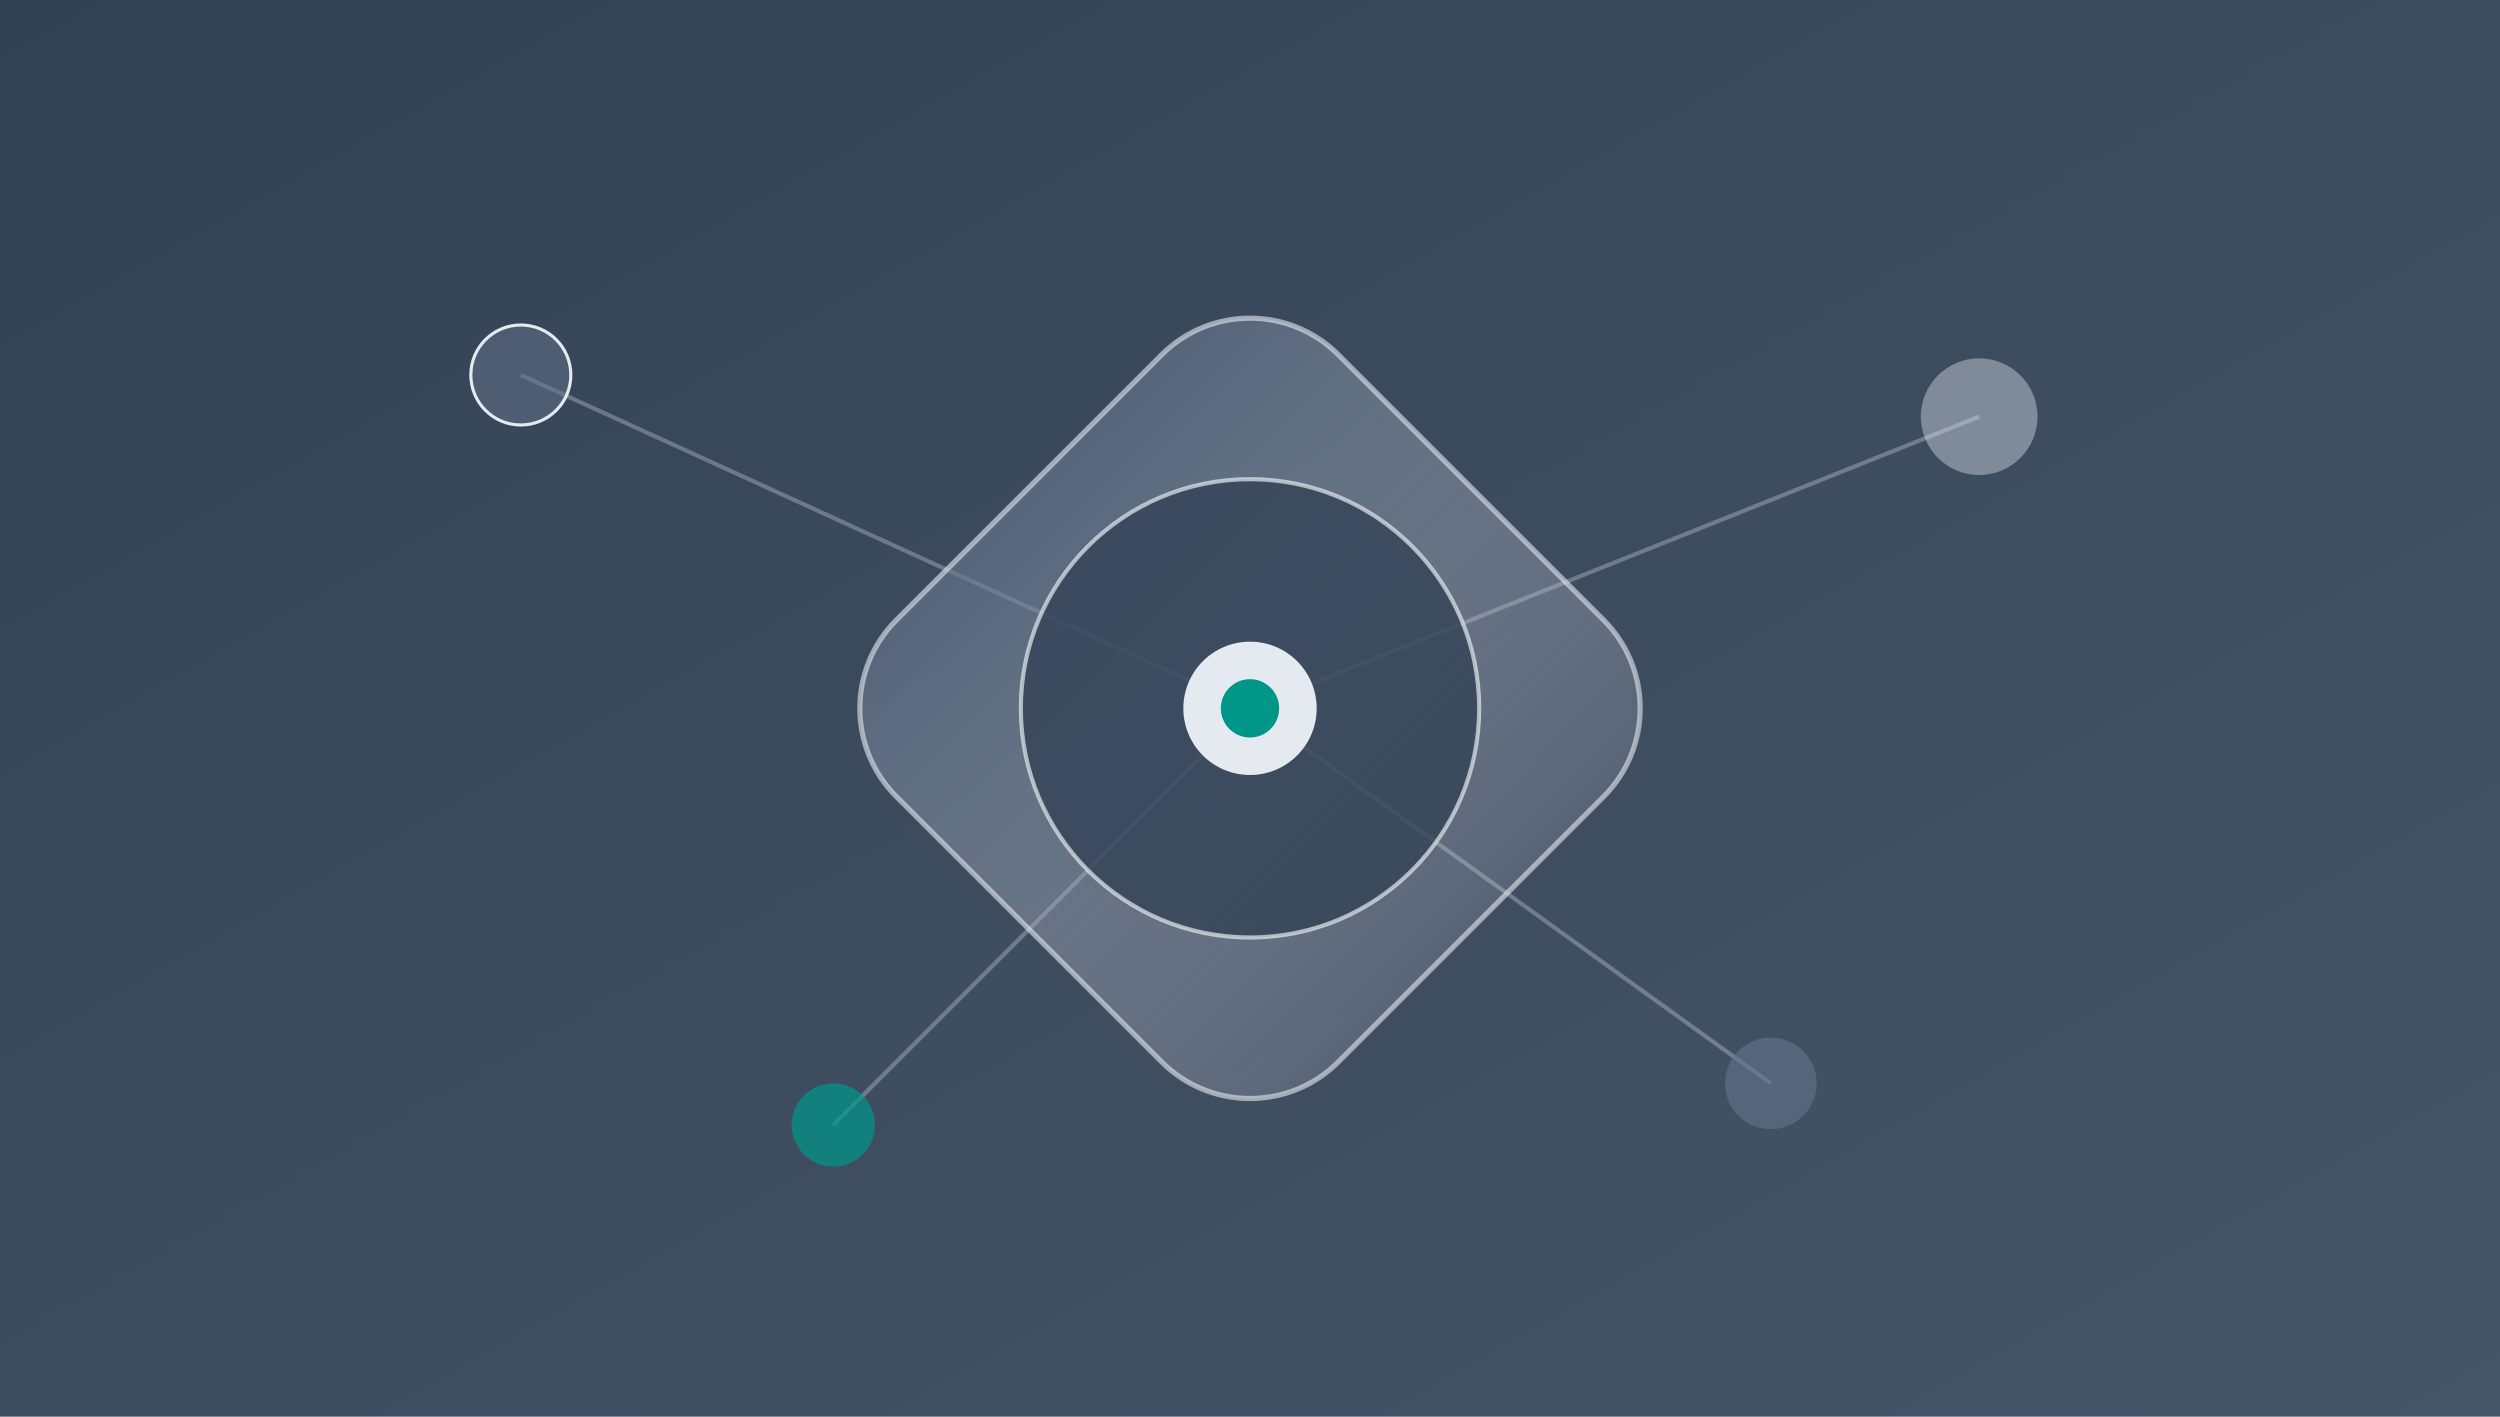
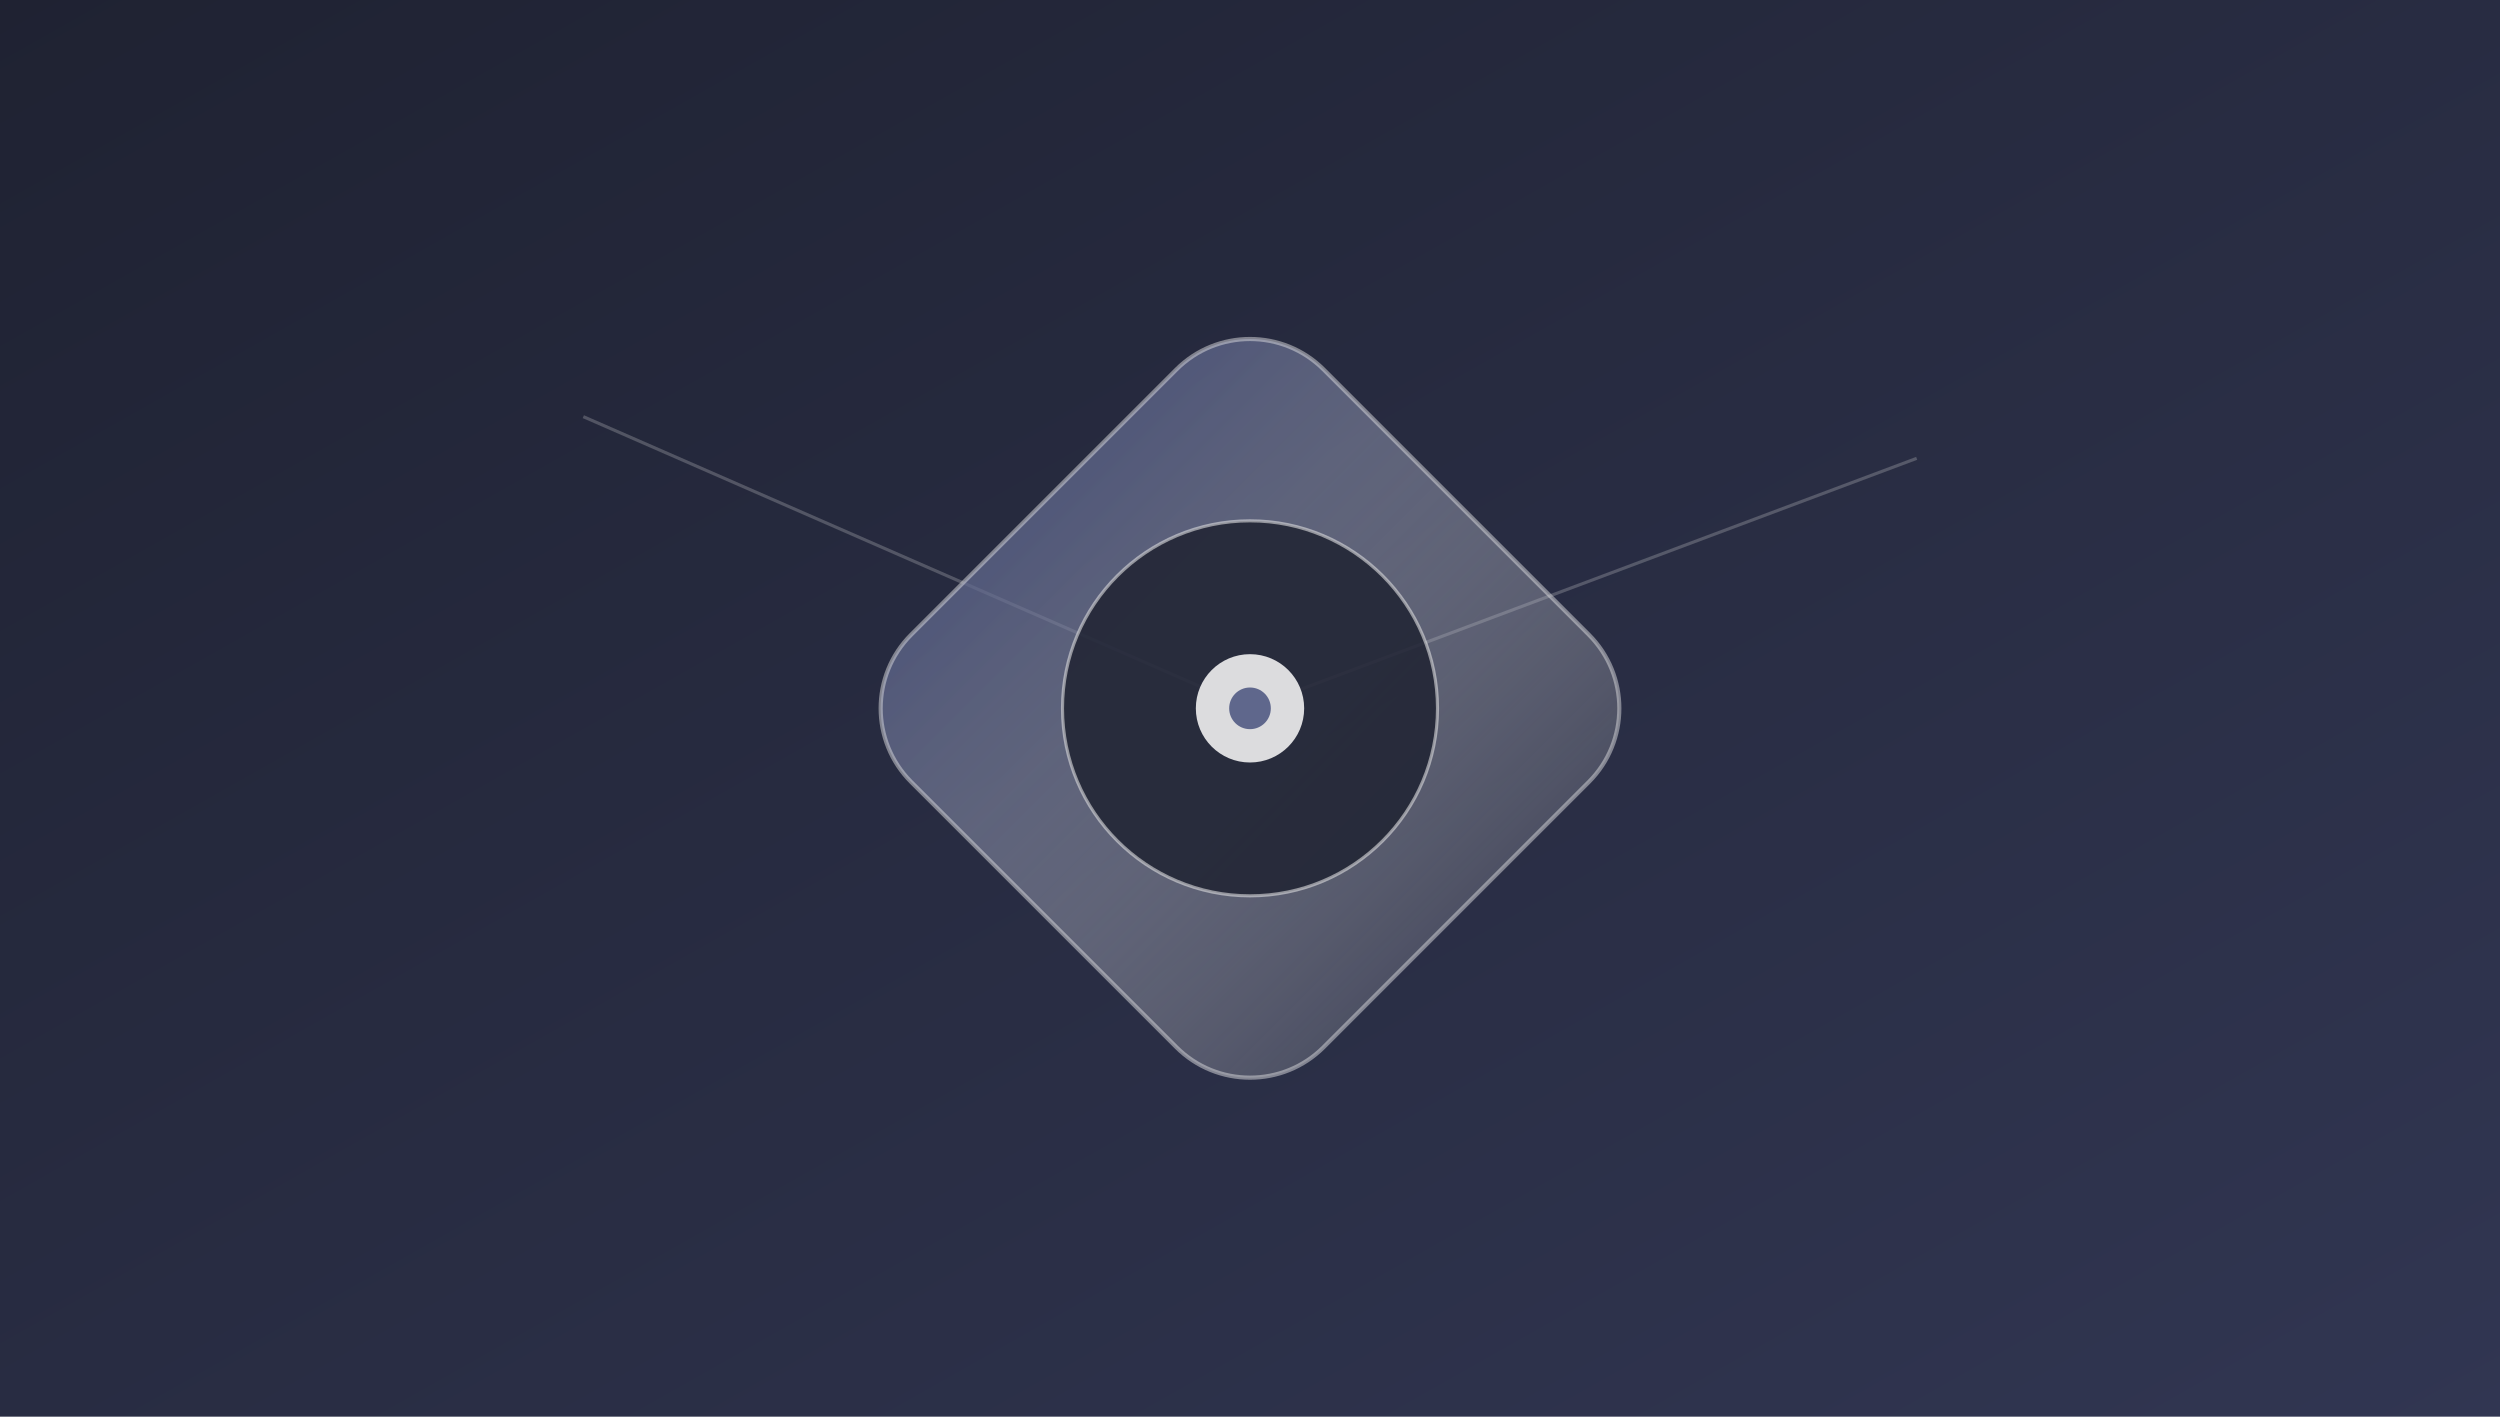
<svg xmlns="http://www.w3.org/2000/svg" viewBox="0 0 1200 680" preserveAspectRatio="xMidYMid slice" width="100%" height="100%">
  <defs>
-     <linearGradient id="g_bg" x1="0%" y1="0%" x2="100%" y2="100%">
-       <stop offset="0%" stop-color="#334155" />
-       <stop offset="100%" stop-color="#475569" />
+     <linearGradient id="gbg" x1="0%" y1="0%" x2="100%" y2="100%">
+       <stop offset="0%" stop-color="#1f2232" />
+       <stop offset="100%" stop-color="#313652" />
    </linearGradient>
-     <linearGradient id="g_main" x1="0%" y1="0%" x2="100%" y2="0%">
-       <stop offset="0%" stop-color="#64748B" stop-opacity="0.65" />
-       <stop offset="100%" stop-color="#E5EAF0" stop-opacity="0.15" />
+     <linearGradient id="gm" x1="0%" y1="0%" x2="100%" y2="0%">
+       <stop offset="0%" stop-color="#5f678c" stop-opacity="0.75" />
+       <stop offset="100%" stop-color="#dcdcde" stop-opacity="0.2" />
    </linearGradient>
-     <linearGradient id="g_soft" x1="0%" y1="100%" x2="100%" y2="0%">
-       <stop offset="0%" stop-color="#E5EAF0" stop-opacity="0.4" />
-       <stop offset="100%" stop-color="#64748B" stop-opacity="0.05" />
+     <linearGradient id="gs" x1="0%" y1="100%" x2="100%" y2="0%">
+       <stop offset="0%" stop-color="#dcdcde" stop-opacity="0.35" />
+       <stop offset="100%" stop-color="#5f678c" stop-opacity="0.05" />
    </linearGradient>
  </defs>
-   <rect width="1200" height="680" fill="url(#g_bg)" />
-   <line x1="250" y1="180" x2="600" y2="340" stroke="#E5EAF0" stroke-width="2" stroke-opacity="0.3" />
-   <line x1="950" y1="200" x2="600" y2="340" stroke="#E5EAF0" stroke-width="2" stroke-opacity="0.3" />
-   <line x1="400" y1="540" x2="600" y2="340" stroke="#E5EAF0" stroke-width="2" stroke-opacity="0.3" />
-   <line x1="850" y1="520" x2="600" y2="340" stroke="#E5EAF0" stroke-width="2" stroke-opacity="0.3" />
-   <rect x="450" y="190" width="300" height="300" rx="60" transform="rotate(45 600 340)" fill="url(#g_main)" stroke="#E5EAF0" stroke-width="2.5" stroke-opacity="0.6" />
-   <circle cx="600" cy="340" r="110" fill="#334155" fill-opacity="0.8" stroke="#E5EAF0" stroke-width="2" stroke-opacity="0.7" />
-   <circle cx="600" cy="340" r="32" fill="#E5EAF0" />
-   <circle cx="600" cy="340" r="14" fill="#009688" />
-   <circle cx="250" cy="180" r="24" fill="#64748B" fill-opacity="0.5" stroke="#E5EAF0" stroke-width="1.5" />
-   <circle cx="950" cy="200" r="28" fill="#E5EAF0" fill-opacity="0.4" />
-   <circle cx="400" cy="540" r="20" fill="#009688" fill-opacity="0.7" />
-   <circle cx="850" cy="520" r="22" fill="#64748B" fill-opacity="0.6" />
+   <rect width="1200" height="680" fill="url(#gbg)" />
+   <line x1="280" y1="200" x2="600" y2="340" stroke="#dcdcde" stroke-width="1.5" stroke-opacity="0.25" />
+   <line x1="920" y1="220" x2="600" y2="340" stroke="#dcdcde" stroke-width="1.5" stroke-opacity="0.25" />
+   <rect x="460" y="200" width="280" height="280" rx="50" transform="rotate(45 600 340)" fill="url(#gm)" stroke="#dcdcde" stroke-width="2" stroke-opacity="0.5" />
+   <circle cx="600" cy="340" r="90" fill="#1f2232" fill-opacity="0.85" stroke="#dcdcde" stroke-width="1.5" stroke-opacity="0.6" />
+   <circle cx="600" cy="340" r="26" fill="#dcdcde" />
+   <circle cx="600" cy="340" r="10" fill="#5f678c" />
</svg>
